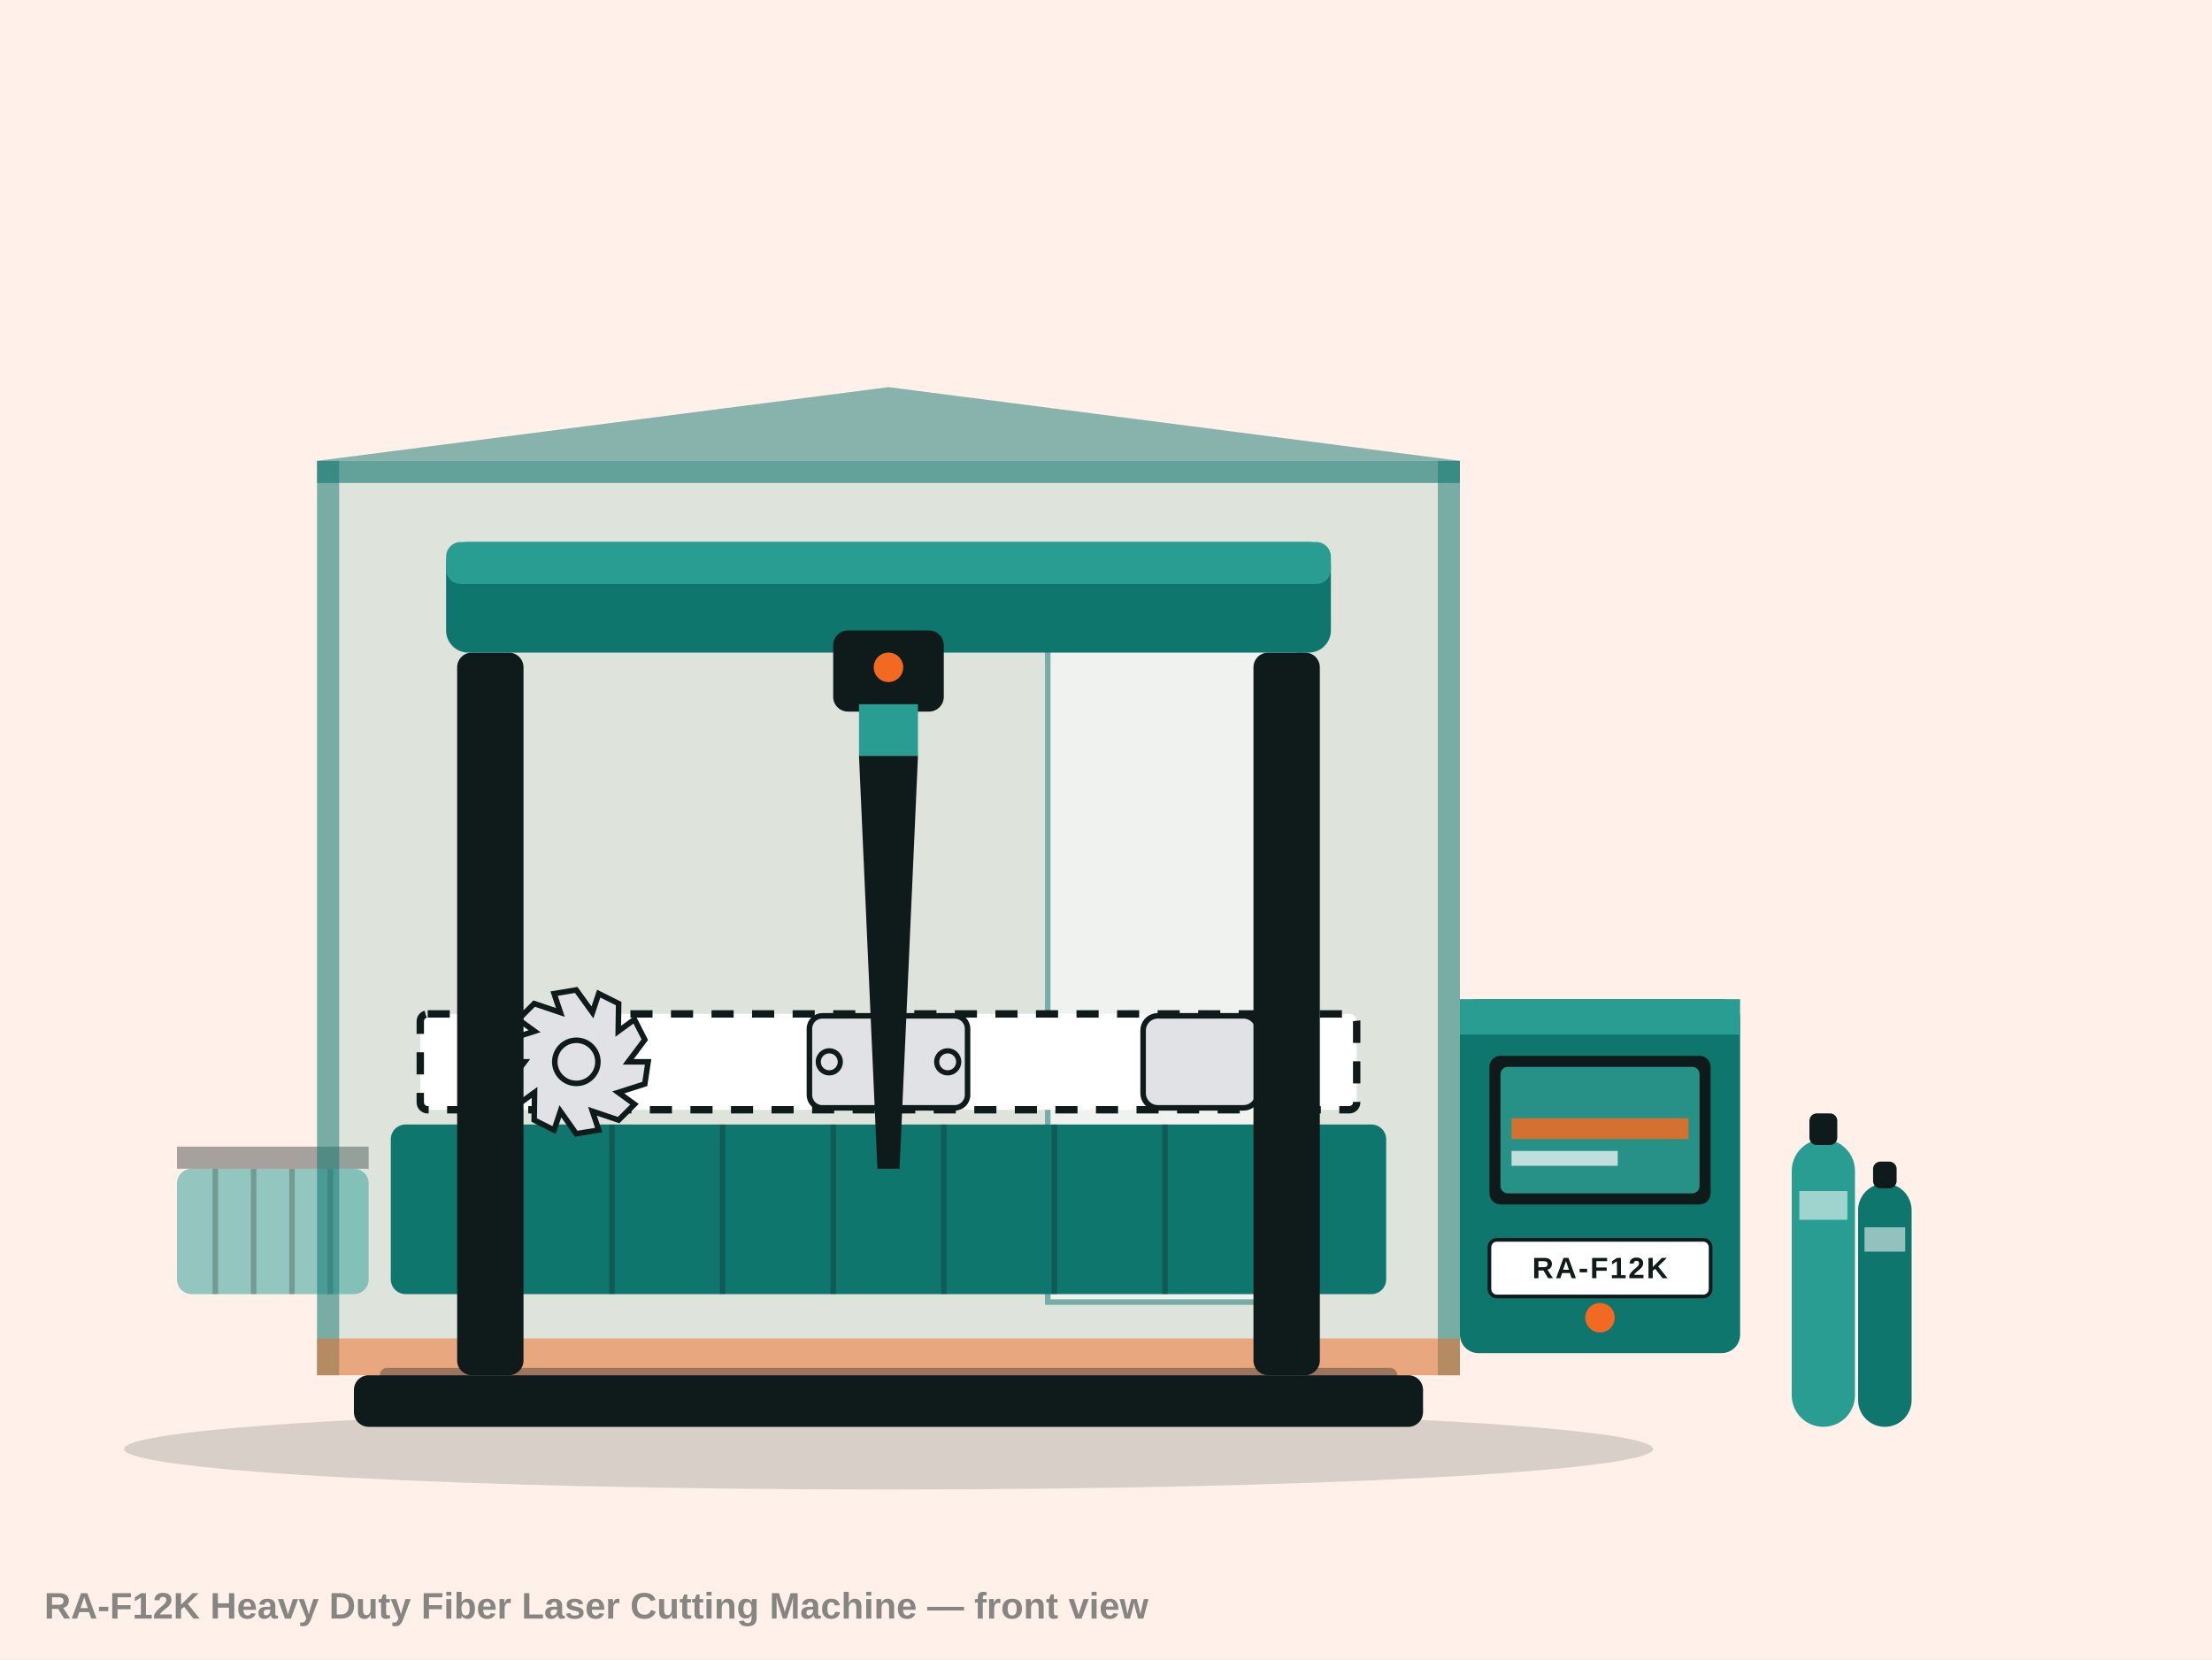
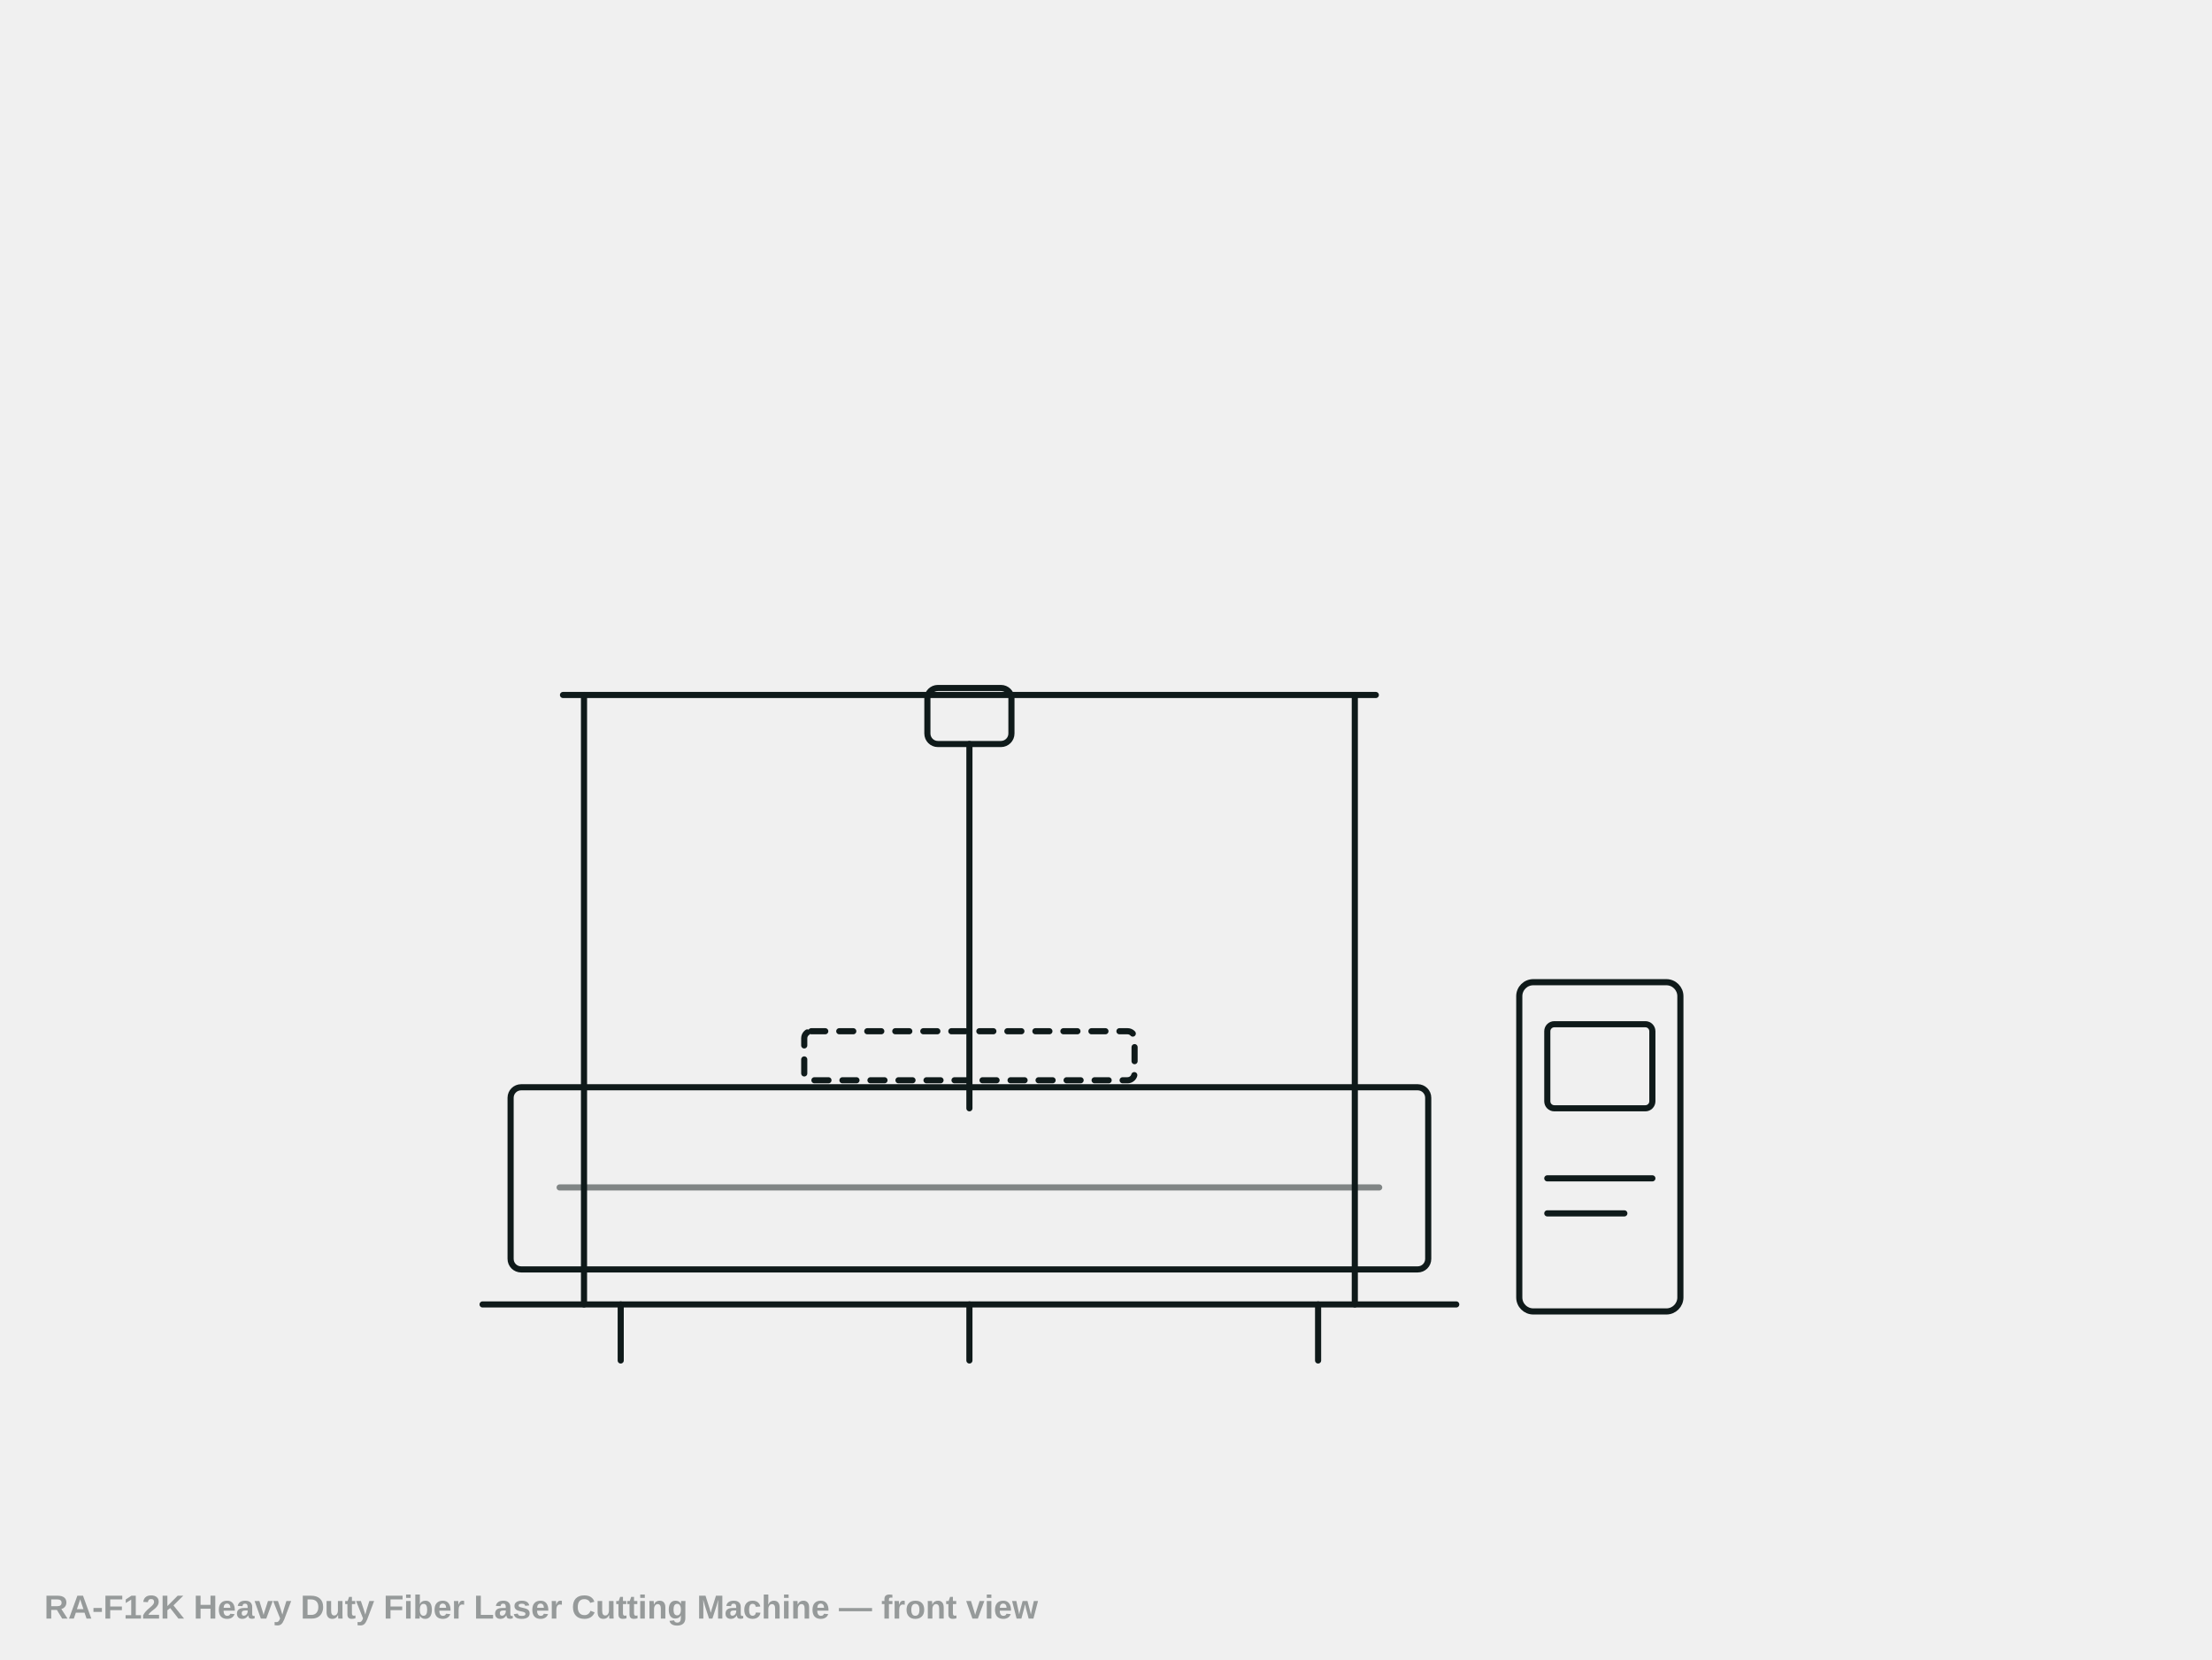
<svg xmlns="http://www.w3.org/2000/svg" width="1200" height="900" viewBox="0 0 1200 900">
-   <rect width="1200" height="900" fill="#FFF1EA" />
-   <g transform="translate(40.0 230.0) scale(2)">
-     <g>
-       <g>
-         <ellipse cx="221" cy="278" rx="207.4" ry="11" fill="#0F1A1A" opacity="0.16" />
-         <g opacity="0.92">
-           <rect x="28" y="202" width="52" height="34" rx="4" fill="#2A9D93" opacity="0.55" />
-           <line x1="38.4" y1="202" x2="38.4" y2="236" stroke="#0F1A1A" stroke-width="1.5" opacity="0.28" />
-           <line x1="48.8" y1="202" x2="48.8" y2="236" stroke="#0F1A1A" stroke-width="1.5" opacity="0.28" />
-           <line x1="59.2" y1="202" x2="59.2" y2="236" stroke="#0F1A1A" stroke-width="1.5" opacity="0.28" />
-           <line x1="69.6" y1="202" x2="69.6" y2="236" stroke="#0F1A1A" stroke-width="1.5" opacity="0.28" />
-           <rect x="28" y="196" width="52" height="6" fill="#0F1A1A" opacity="0.4" />
-         </g>
-         <g>
-           <rect x="66" y="10" width="310" height="248" fill="#2A9D93" opacity="0.16" />
-           <rect x="66" y="10" width="310" height="6" fill="#0F766E" opacity="0.6" />
-           <rect x="66" y="10" width="6" height="248" fill="#0F766E" opacity="0.5" />
-           <rect x="370" y="10" width="6" height="248" fill="#0F766E" opacity="0.5" />
-           <rect x="264.2" y="39.76" width="68.2" height="198.4" fill="#FFFFFF" opacity="0.5" stroke="#0F766E" stroke-width="1.5" />
-           <rect x="66" y="248" width="310" height="10" fill="#F26A21" opacity="0.5" />
-         </g>
-         <path d="M66 10 L221 -10 L376 10 Z" fill="#0F766E" opacity="0.5" />
-         <rect x="76" y="258" width="290" height="14" rx="4" fill="#0F1A1A" />
-         <rect x="98" y="272" width="16" height="0" fill="#0F1A1A" />
-         <rect x="155.5" y="272" width="16" height="0" fill="#0F1A1A" />
-         <rect x="213" y="272" width="16" height="0" fill="#0F1A1A" />
-         <rect x="270.5" y="272" width="16" height="0" fill="#0F1A1A" />
-         <rect x="328" y="272" width="16" height="0" fill="#0F1A1A" />
-         <rect x="83" y="256" width="276" height="5" rx="2" fill="#0F1A1A" opacity="0.35" />
-         <g>
-           <rect x="86" y="190" width="270" height="46" rx="4" fill="#0F766E" />
-           <line x1="116" y1="190" x2="116" y2="236" stroke="#0F1A1A" stroke-width="1.5" opacity="0.28" />
-           <line x1="146" y1="190" x2="146" y2="236" stroke="#0F1A1A" stroke-width="1.5" opacity="0.28" />
-           <line x1="176" y1="190" x2="176" y2="236" stroke="#0F1A1A" stroke-width="1.5" opacity="0.28" />
-           <line x1="206" y1="190" x2="206" y2="236" stroke="#0F1A1A" stroke-width="1.5" opacity="0.28" />
-           <line x1="236" y1="190" x2="236" y2="236" stroke="#0F1A1A" stroke-width="1.5" opacity="0.28" />
-           <line x1="266" y1="190" x2="266" y2="236" stroke="#0F1A1A" stroke-width="1.5" opacity="0.28" />
-           <line x1="296" y1="190" x2="296" y2="236" stroke="#0F1A1A" stroke-width="1.5" opacity="0.28" />
-           <line x1="326" y1="190" x2="326" y2="236" stroke="#0F1A1A" stroke-width="1.5" opacity="0.28" />
-           <rect x="94" y="160" width="254" height="26" rx="2" fill="#FFFFFF" stroke="#0F1A1A" stroke-width="2" stroke-dasharray="6 5" />
-           <g>
-             <path d="M150.4 173.0 L155.8 173.0 L154.9 179.0 L147.7 181.3 L147.7 181.3 L152.1 184.5 L147.8 188.8 L140.7 186.4 L140.7 186.4 L142.4 191.5 L136.3 192.5 L132.0 186.4 L132.0 186.4 L130.3 191.5 L124.9 188.8 L125.0 181.3 L125.0 181.3 L120.6 184.5 L117.8 179.0 L122.3 173.0 L122.3 173.0 L116.8 173.0 L117.8 167.0 L125.0 164.7 L125.0 164.7 L120.6 161.5 L124.9 157.2 L132.0 159.6 L132.0 159.6 L130.3 154.5 L136.3 153.5 L140.7 159.6 L140.7 159.6 L142.4 154.5 L147.8 157.2 L147.7 164.7 L147.7 164.7 L152.1 161.5 L154.9 167.0 L150.4 173.0 Z" fill="#E1E2E5" stroke="#0F1A1A" stroke-width="1.5" />
-             <circle cx="136.333" cy="173" r="5.85" fill="none" stroke="#0F1A1A" stroke-width="1.5" />
-           </g>
-           <g>
-             <rect x="199.55" y="160.52" width="42.9" height="24.96" rx="3.494" fill="#E1E2E5" stroke="#0F1A1A" stroke-width="1.5" />
-             <circle cx="204.941" cy="173" r="2.995" fill="none" stroke="#0F1A1A" stroke-width="1.4" />
-             <circle cx="237.059" cy="173" r="2.995" fill="none" stroke="#0F1A1A" stroke-width="1.4" />
-           </g>
-           <rect x="290.067" y="160.52" width="31.2" height="24.96" rx="4" fill="#E1E2E5" stroke="#0F1A1A" stroke-width="1.5" />
-         </g>
-         <g>
-           <rect x="104" y="62" width="18" height="196" rx="4" fill="#0F1A1A" />
-           <rect x="320" y="62" width="18" height="196" rx="4" fill="#0F1A1A" />
-           <rect x="101" y="32" width="240" height="30" rx="6" fill="#0F766E" />
-           <rect x="101" y="32" width="240" height="11.4" rx="4" fill="#2A9D93" />
-         </g>
-         <g>
-           <rect x="206" y="56" width="30" height="22" rx="4" fill="#0F1A1A" />
-           <rect x="213" y="76" width="16" height="14" fill="#2A9D93" />
-           <path d="M213 90 L229 90 L224 202 L218 202 Z" fill="#0F1A1A" />
-           <circle cx="221" cy="66" r="4" fill="#F26A21" />
-         </g>
-         <g>
-           <rect x="376" y="156" width="76" height="96" rx="5" fill="#0F766E" />
-           <rect x="376" y="156" width="76" height="9.6" fill="#2A9D93" />
-           <g>
-             <rect x="384" y="171.36" width="60" height="40.32" rx="3" fill="#0F1A1A" />
-             <rect x="387" y="174.36" width="54" height="34.32" rx="2" fill="#2A9D93" opacity="0.9" />
-             <rect x="390" y="188.294" width="48" height="5.645" fill="#F26A21" opacity="0.85" />
-             <rect x="390" y="197.165" width="28.8" height="4.032" fill="#FFFFFF" opacity="0.7" />
-           </g>
-           <g>
-             <rect x="384" y="221.28" width="60" height="15.36" rx="2" fill="#FFFFFF" stroke="#0F1A1A" stroke-width="1" />
-             <text x="414" y="231.68" text-anchor="middle" font-family="Arial, sans-serif" font-size="8" font-weight="700" fill="#0F1A1A" letter-spacing="0.5">RA-F12K</text>
-           </g>
-           <circle cx="414" cy="242.4" r="4" fill="#F26A21" />
-         </g>
-         <g>
-           <rect x="466" y="194" width="17.16" height="78" rx="8.58" fill="#2A9D93" />
-           <rect x="468.059" y="208.04" width="13.042" height="7.8" fill="#FFFFFF" opacity="0.55" />
-           <rect x="470.805" y="186.98" width="7.55" height="8.58" rx="2" fill="#0F1A1A" />
-         </g>
-         <g>
-           <rect x="484" y="206" width="14.52" height="66" rx="7.26" fill="#0F766E" />
-           <rect x="485.742" y="217.88" width="11.035" height="6.6" fill="#FFFFFF" opacity="0.55" />
-           <rect x="488.066" y="200.06" width="6.389" height="7.26" rx="2" fill="#0F1A1A" />
-         </g>
-       </g>
+   <g transform="translate(144.0 263.0) scale(1.9)">
+     <g fill="none" stroke="#0F1A1A" stroke-width="1.75" stroke-linecap="round" stroke-linejoin="round" opacity="1">
+       <rect x="70" y="172" width="262" height="52" rx="3" />
+       <path d="M84 200.6 L318 200.6" opacity="0.5" />
+       <rect x="153.84" y="156" width="94.32" height="14" rx="2" stroke-dasharray="4 4" />
+       <path d="M62 234 L340 234" />
+       <path d="M101.44 234 L101.44 250" />
+       <path d="M201 234 L201 250" />
+       <path d="M300.56 234 L300.56 250" />
+       <path d="M90.96 234 L90.96 60" />
+       <path d="M311.04 234 L311.04 60" />
+       <path d="M84.96 60 L317.04 60" />
+       <rect x="189" y="58" width="24" height="16" rx="3" />
+       <path d="M201 74 L201 178" />
+       <rect x="358" y="142" width="46" height="94" rx="4" />
+       <rect x="366" y="154" width="30" height="24" rx="2" />
+       <path d="M366 198 L396 198" />
+       <path d="M366 208 L388 208" />
    </g>
  </g>
-   <text x="24" y="878" font-family="Arial, sans-serif" font-size="20" font-weight="600" fill="#0F1A1A" opacity="0.5">RA-F12K Heavy Duty Fiber Laser Cutting Machine — front view</text>
+   <text x="24" y="878" font-family="Arial, sans-serif" font-size="18" font-weight="600" fill="#0F1A1A" opacity="0.4">RA-F12K Heavy Duty Fiber Laser Cutting Machine — front view</text>
</svg>
